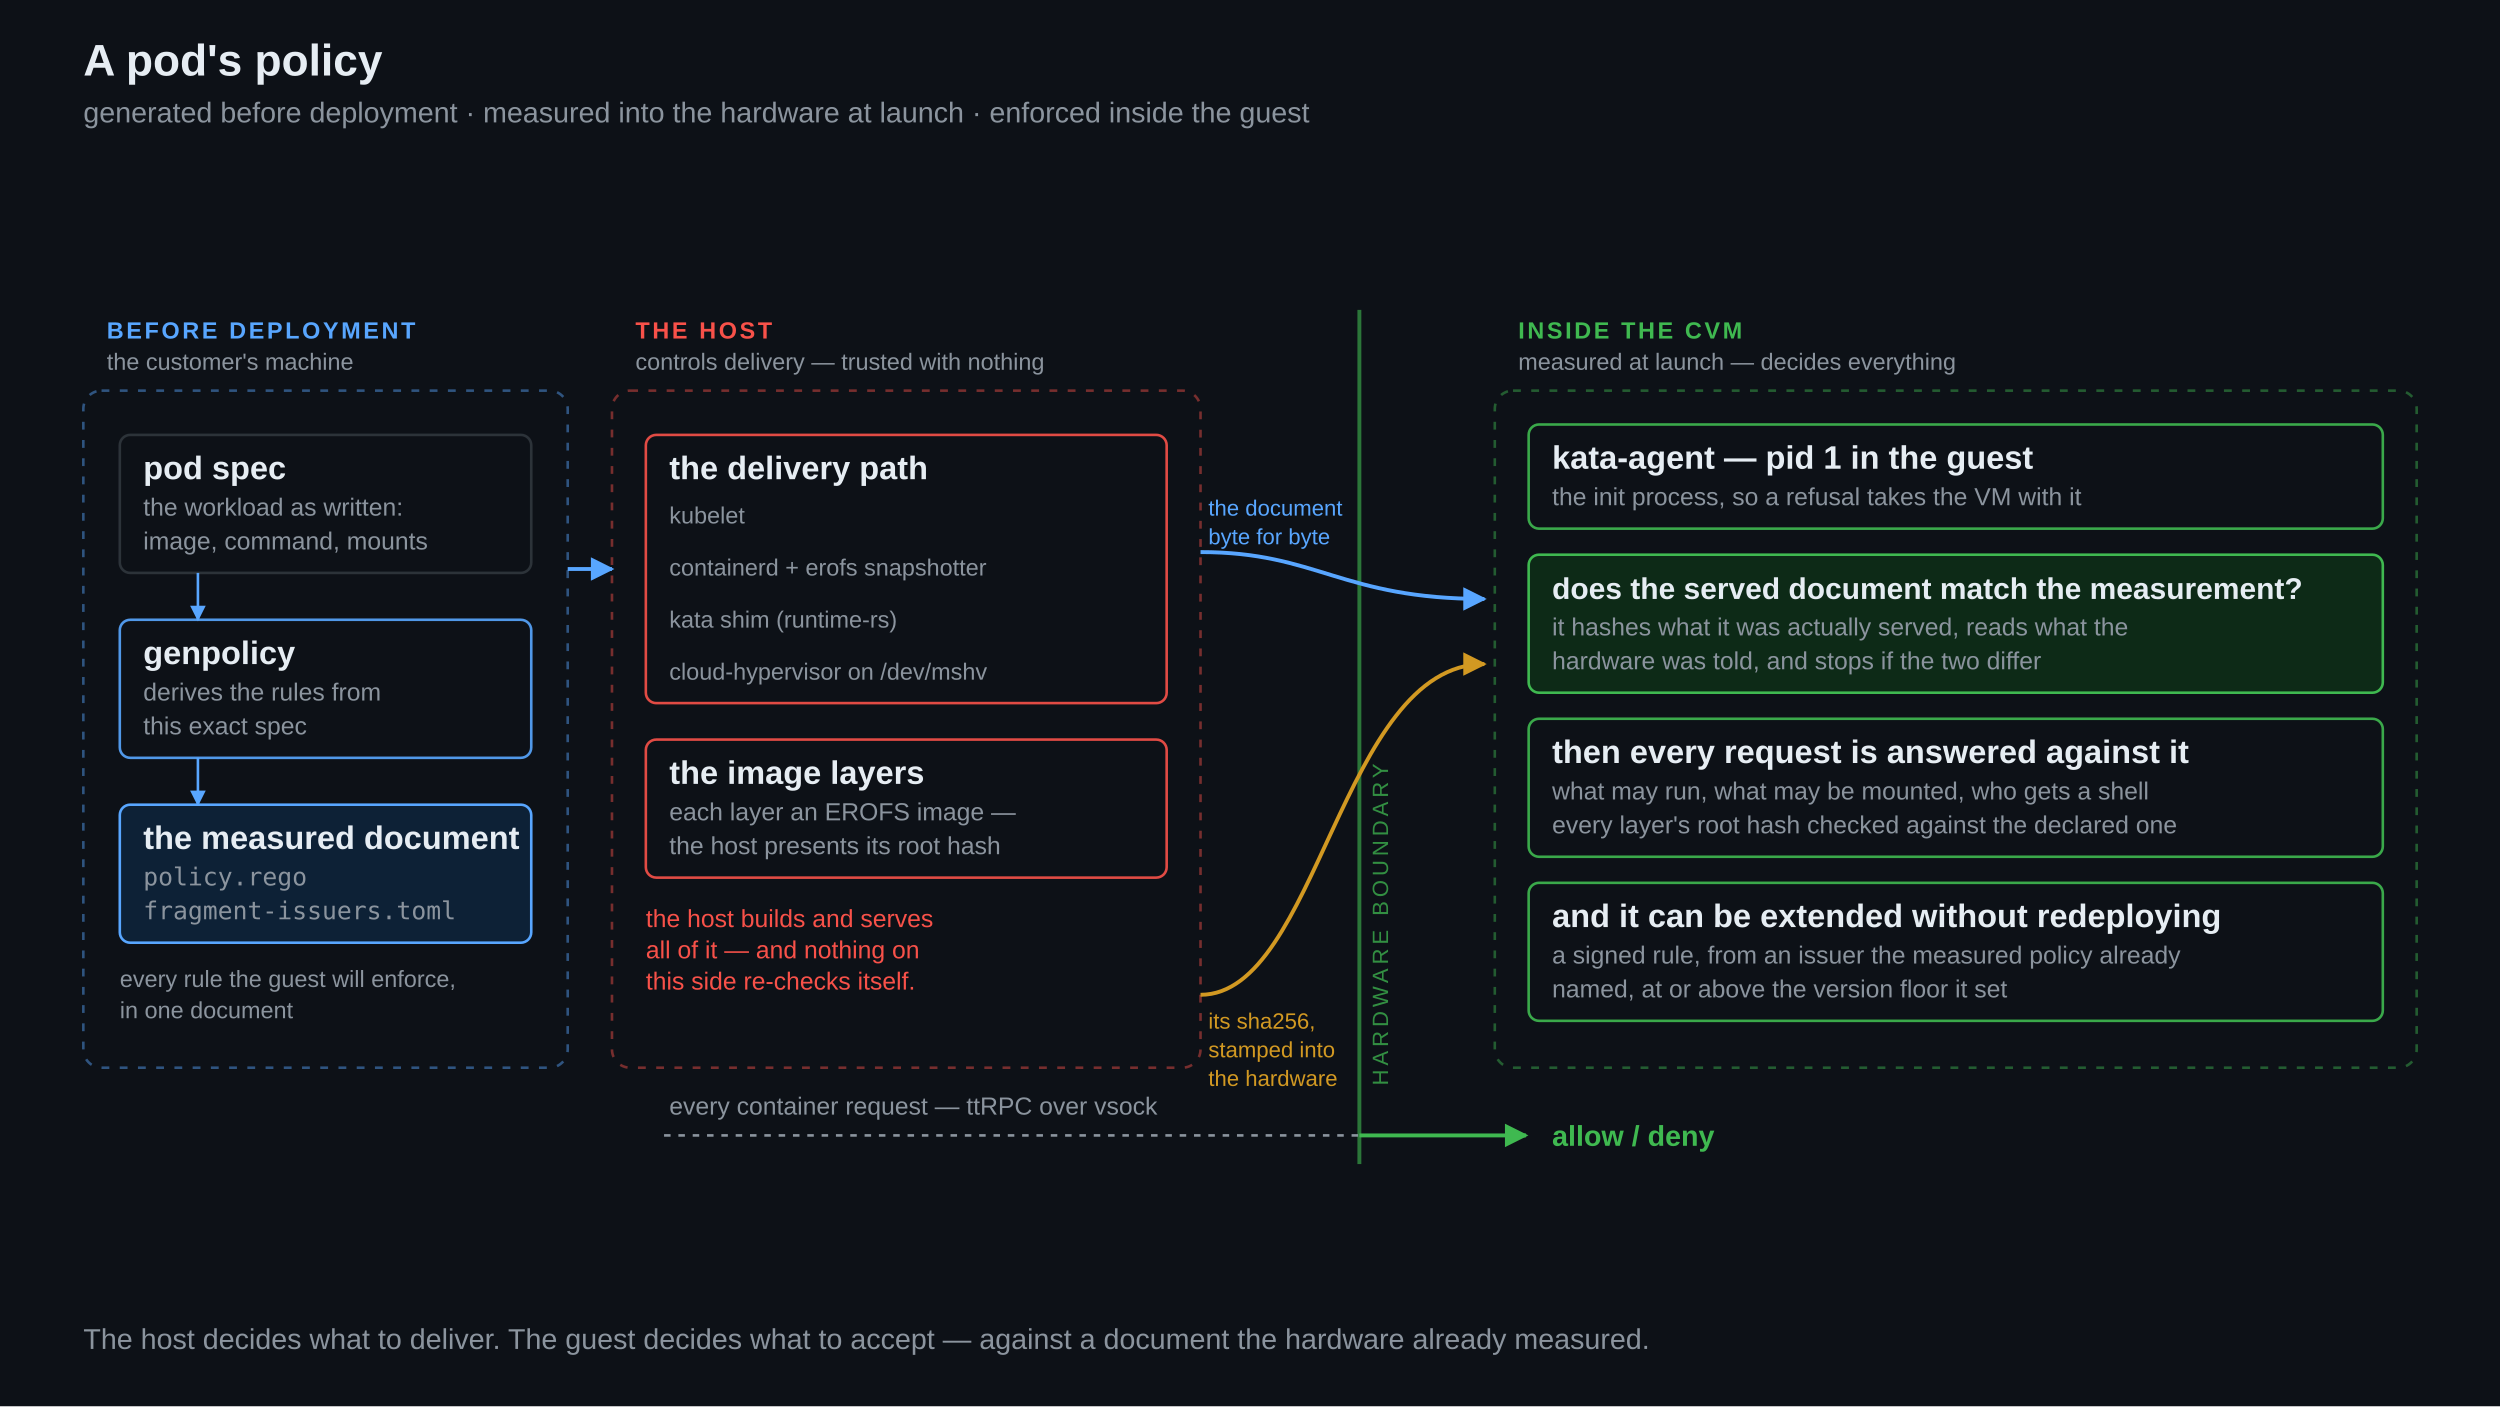
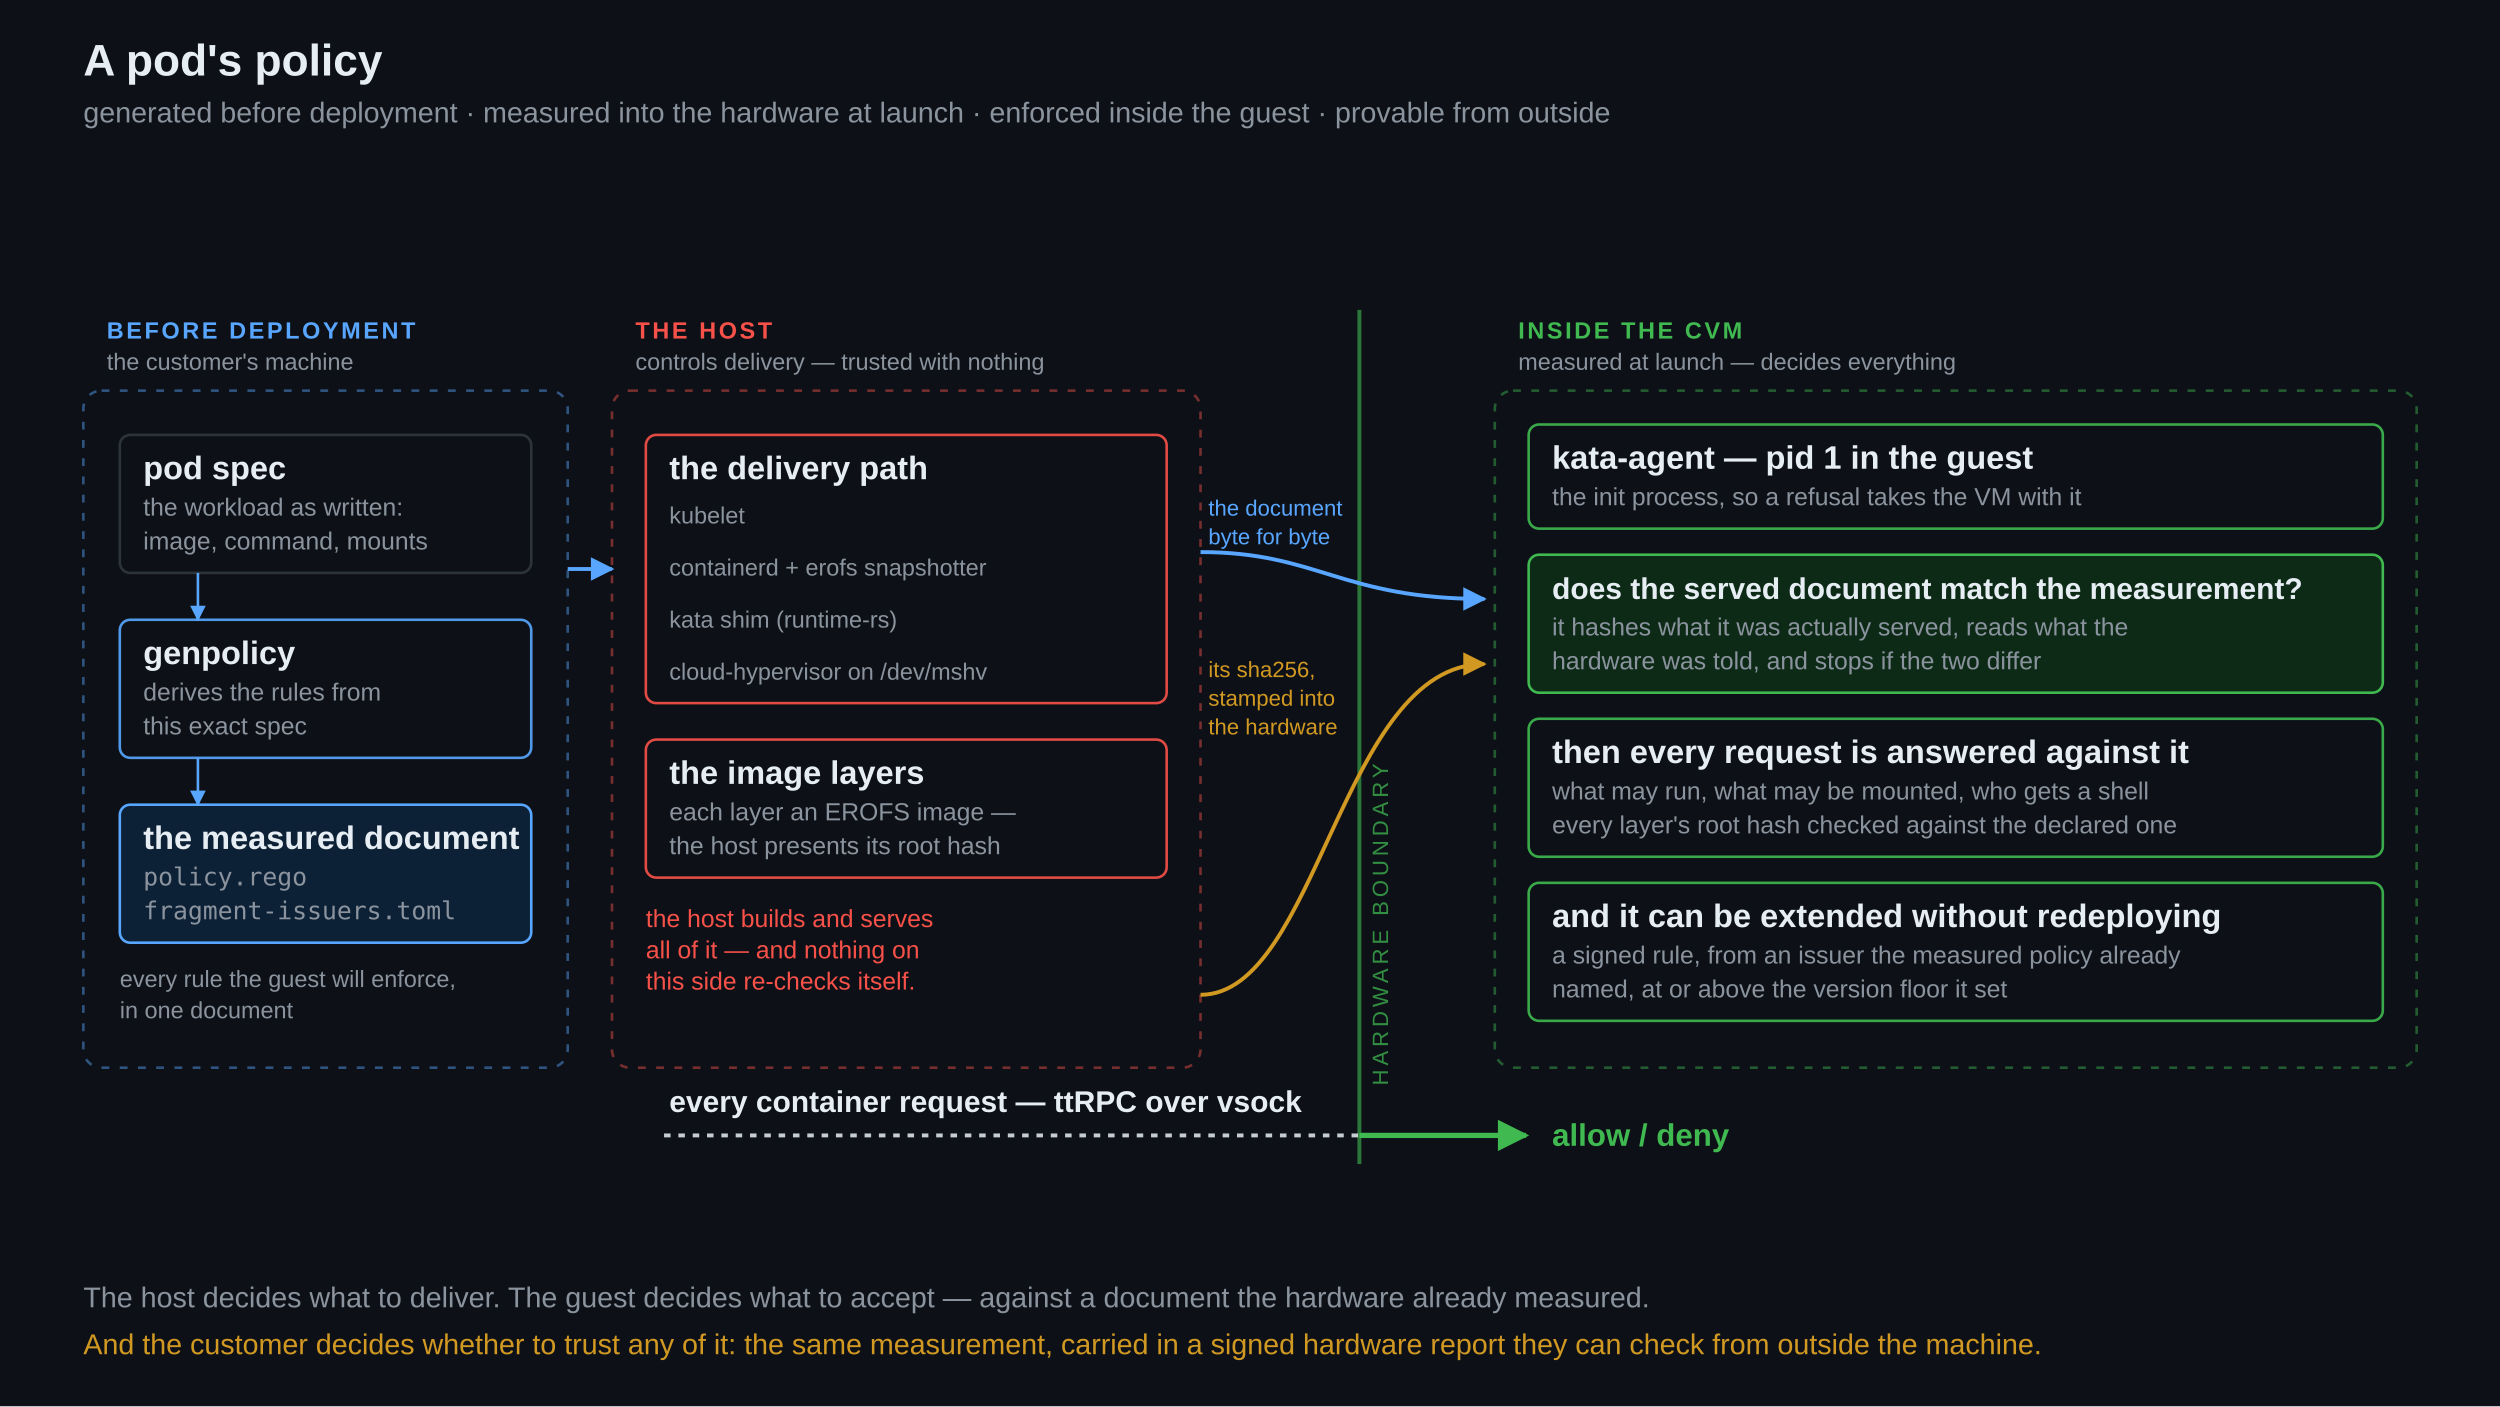
<svg xmlns="http://www.w3.org/2000/svg" width="1920" height="1080" viewBox="0 0 1920 1080">
  <defs>
    <marker id="a-dim" viewBox="0 0 10 10" refX="9" refY="5" markerWidth="6" markerHeight="6" orient="auto-start-reverse">
      <path d="M 0 0 L 10 5 L 0 10 z" fill="#8b949e" />
    </marker>
    <marker id="a-doc" viewBox="0 0 10 10" refX="9" refY="5" markerWidth="6" markerHeight="6" orient="auto-start-reverse">
      <path d="M 0 0 L 10 5 L 0 10 z" fill="#58a6ff" />
    </marker>
    <marker id="a-ok" viewBox="0 0 10 10" refX="9" refY="5" markerWidth="6" markerHeight="6" orient="auto-start-reverse">
      <path d="M 0 0 L 10 5 L 0 10 z" fill="#3fb950" />
    </marker>
    <marker id="a-bad" viewBox="0 0 10 10" refX="9" refY="5" markerWidth="6" markerHeight="6" orient="auto-start-reverse">
      <path d="M 0 0 L 10 5 L 0 10 z" fill="#f85149" />
    </marker>
    <marker id="a-warm" viewBox="0 0 10 10" refX="9" refY="5" markerWidth="6" markerHeight="6" orient="auto-start-reverse">
      <path d="M 0 0 L 10 5 L 0 10 z" fill="#d29922" />
    </marker>
  </defs>
  <rect width="1920" height="1080" fill="#0d1117" />
  <text x="64" y="58" font-family="'Segoe UI', 'Helvetica Neue', Arial, sans-serif" font-size="34" fill="#e6edf3" text-anchor="start" font-weight="600" opacity="1.0">A pod's policy</text>
-   <text x="64" y="94" font-family="'Segoe UI', 'Helvetica Neue', Arial, sans-serif" font-size="22" fill="#8b949e" text-anchor="start" font-weight="normal" opacity="1.0">generated before deployment · measured into the hardware at launch · enforced inside the guest</text>
+   <text x="64" y="94" font-family="'Segoe UI', 'Helvetica Neue', Arial, sans-serif" font-size="22" fill="#8b949e" text-anchor="start" font-weight="normal" opacity="1.0">generated before deployment · measured into the hardware at launch · enforced inside the guest · provable from outside</text>
  <rect x="64" y="300" width="372" height="520" rx="14" fill="none" stroke="#58a6ff" stroke-width="2" opacity="0.45" stroke-dasharray="6 8" />
  <text x="82" y="260" font-family="'Segoe UI', 'Helvetica Neue', Arial, sans-serif" font-size="18" fill="#58a6ff" text-anchor="start" font-weight="700" opacity="1.0" letter-spacing="2">BEFORE DEPLOYMENT</text>
  <text x="82" y="284" font-family="'Segoe UI', 'Helvetica Neue', Arial, sans-serif" font-size="18" fill="#8b949e" text-anchor="start" font-weight="normal" opacity="1.0">the customer's machine</text>
  <rect x="470" y="300" width="452" height="520" rx="14" fill="none" stroke="#f85149" stroke-width="2" opacity="0.45" stroke-dasharray="6 8" />
  <text x="488" y="260" font-family="'Segoe UI', 'Helvetica Neue', Arial, sans-serif" font-size="18" fill="#f85149" text-anchor="start" font-weight="700" opacity="1.0" letter-spacing="2">THE HOST</text>
  <text x="488" y="284" font-family="'Segoe UI', 'Helvetica Neue', Arial, sans-serif" font-size="18" fill="#8b949e" text-anchor="start" font-weight="normal" opacity="1.0">controls delivery — trusted with nothing</text>
  <rect x="1148" y="300" width="708" height="520" rx="14" fill="none" stroke="#3fb950" stroke-width="2" opacity="0.45" stroke-dasharray="6 8" />
  <text x="1166" y="260" font-family="'Segoe UI', 'Helvetica Neue', Arial, sans-serif" font-size="18" fill="#3fb950" text-anchor="start" font-weight="700" opacity="1.0" letter-spacing="2">INSIDE THE CVM</text>
  <text x="1166" y="284" font-family="'Segoe UI', 'Helvetica Neue', Arial, sans-serif" font-size="18" fill="#8b949e" text-anchor="start" font-weight="normal" opacity="1.0">measured at launch — decides everything</text>
  <line x1="1044" y1="238" x2="1044" y2="894" stroke="#3fb950" stroke-width="3" opacity="0.6" />
  <text x="1066" y="710" transform="rotate(-90 1066 710)" font-family="'Segoe UI', Arial, sans-serif" font-size="17" fill="#3fb950" text-anchor="middle" letter-spacing="3" opacity="0.75">HARDWARE BOUNDARY</text>
  <rect x="92" y="334" width="316" height="106" rx="8" fill="none" stroke="#30363d" stroke-width="2" opacity="0.9" />
  <text x="110" y="368" font-family="'Segoe UI', 'Helvetica Neue', Arial, sans-serif" font-size="25" fill="#e6edf3" text-anchor="start" font-weight="600" opacity="1.0">pod spec</text>
  <text x="110" y="396" font-family="'Segoe UI', 'Helvetica Neue', Arial, sans-serif" font-size="19" fill="#8b949e" text-anchor="start" font-weight="normal" opacity="1.0">the workload as written:</text>
  <text x="110" y="422" font-family="'Segoe UI', 'Helvetica Neue', Arial, sans-serif" font-size="19" fill="#8b949e" text-anchor="start" font-weight="normal" opacity="1.0">image, command, mounts</text>
  <line x1="152" y1="440" x2="152" y2="476" stroke="#58a6ff" stroke-width="2" opacity="1.0" marker-end="url(#a-doc)" />
  <rect x="92" y="476" width="316" height="106" rx="8" fill="none" stroke="#58a6ff" stroke-width="2" opacity="0.9" />
  <text x="110" y="510" font-family="'Segoe UI', 'Helvetica Neue', Arial, sans-serif" font-size="25" fill="#e6edf3" text-anchor="start" font-weight="600" opacity="1.0">genpolicy</text>
  <text x="110" y="538" font-family="'Segoe UI', 'Helvetica Neue', Arial, sans-serif" font-size="19" fill="#8b949e" text-anchor="start" font-weight="normal" opacity="1.0">derives the rules from</text>
  <text x="110" y="564" font-family="'Segoe UI', 'Helvetica Neue', Arial, sans-serif" font-size="19" fill="#8b949e" text-anchor="start" font-weight="normal" opacity="1.0">this exact spec</text>
  <line x1="152" y1="582" x2="152" y2="618" stroke="#58a6ff" stroke-width="2" opacity="1.0" marker-end="url(#a-doc)" />
  <rect x="92" y="618" width="316" height="106" rx="8" fill="#0d2136" stroke="#58a6ff" stroke-width="2" opacity="1" />
  <text x="110" y="652" font-family="'Segoe UI', 'Helvetica Neue', Arial, sans-serif" font-size="25" fill="#e6edf3" text-anchor="start" font-weight="600" opacity="1.0">the measured document</text>
  <text x="110" y="680" font-family="ui-monospace, 'Cascadia Mono', Consolas, monospace" font-size="19" fill="#8b949e" text-anchor="start" font-weight="normal" opacity="1.0">policy.rego</text>
  <text x="110" y="706" font-family="ui-monospace, 'Cascadia Mono', Consolas, monospace" font-size="19" fill="#8b949e" text-anchor="start" font-weight="normal" opacity="1.0">fragment-issuers.toml</text>
  <text x="92" y="758" font-family="'Segoe UI', 'Helvetica Neue', Arial, sans-serif" font-size="18" fill="#8b949e" text-anchor="start" font-weight="normal" opacity="1.0">every rule the guest will enforce,</text>
  <text x="92" y="782" font-family="'Segoe UI', 'Helvetica Neue', Arial, sans-serif" font-size="18" fill="#8b949e" text-anchor="start" font-weight="normal" opacity="1.0">in one document</text>
  <path d="M 436 437 C 452 437 454 437 470 437" fill="none" stroke="#58a6ff" stroke-width="3" marker-end="url(#a-doc)" />
  <rect x="496" y="334" width="400" height="206" rx="8" fill="none" stroke="#f85149" stroke-width="2" opacity="0.9" />
  <text x="514" y="368" font-family="'Segoe UI', 'Helvetica Neue', Arial, sans-serif" font-size="25" fill="#e6edf3" text-anchor="start" font-weight="600" opacity="1.0">the delivery path</text>
  <text x="514" y="402" font-family="'Segoe UI', 'Helvetica Neue', Arial, sans-serif" font-size="18" fill="#8b949e" text-anchor="start" font-weight="normal" opacity="1.0">kubelet</text>
  <text x="514" y="442" font-family="'Segoe UI', 'Helvetica Neue', Arial, sans-serif" font-size="18" fill="#8b949e" text-anchor="start" font-weight="normal" opacity="1.0">containerd + erofs snapshotter</text>
  <text x="514" y="482" font-family="'Segoe UI', 'Helvetica Neue', Arial, sans-serif" font-size="18" fill="#8b949e" text-anchor="start" font-weight="normal" opacity="1.0">kata shim (runtime-rs)</text>
  <text x="514" y="522" font-family="'Segoe UI', 'Helvetica Neue', Arial, sans-serif" font-size="18" fill="#8b949e" text-anchor="start" font-weight="normal" opacity="1.0">cloud-hypervisor on /dev/mshv</text>
  <rect x="496" y="568" width="400" height="106" rx="8" fill="none" stroke="#f85149" stroke-width="2" opacity="0.9" />
  <text x="514" y="602" font-family="'Segoe UI', 'Helvetica Neue', Arial, sans-serif" font-size="25" fill="#e6edf3" text-anchor="start" font-weight="600" opacity="1.0">the image layers</text>
  <text x="514" y="630" font-family="'Segoe UI', 'Helvetica Neue', Arial, sans-serif" font-size="19" fill="#8b949e" text-anchor="start" font-weight="normal" opacity="1.0">each layer an EROFS image —</text>
  <text x="514" y="656" font-family="'Segoe UI', 'Helvetica Neue', Arial, sans-serif" font-size="19" fill="#8b949e" text-anchor="start" font-weight="normal" opacity="1.0">the host presents its root hash</text>
  <text x="496" y="712" font-family="'Segoe UI', 'Helvetica Neue', Arial, sans-serif" font-size="19" fill="#f85149" text-anchor="start" font-weight="normal" opacity="1.0">the host builds and serves</text>
  <text x="496" y="736" font-family="'Segoe UI', 'Helvetica Neue', Arial, sans-serif" font-size="19" fill="#f85149" text-anchor="start" font-weight="normal" opacity="1.0">all of it — and nothing on</text>
  <text x="496" y="760" font-family="'Segoe UI', 'Helvetica Neue', Arial, sans-serif" font-size="19" fill="#f85149" text-anchor="start" font-weight="normal" opacity="1.0">this side re-checks itself.</text>
  <path d="M 922 424 C 1012 424 1030 460 1140 460" fill="none" stroke="#58a6ff" stroke-width="3" marker-end="url(#a-doc)" />
  <text x="928" y="396" font-family="'Segoe UI', 'Helvetica Neue', Arial, sans-serif" font-size="17" fill="#58a6ff" text-anchor="start" font-weight="normal" opacity="1.0">the document</text>
  <text x="928" y="418" font-family="'Segoe UI', 'Helvetica Neue', Arial, sans-serif" font-size="17" fill="#58a6ff" text-anchor="start" font-weight="normal" opacity="1.0">byte for byte</text>
  <path d="M 922 764 C 1012 764 1030 510 1140 510" fill="none" stroke="#d29922" stroke-width="3" marker-end="url(#a-warm)" />
-   <text x="928" y="790" font-family="'Segoe UI', 'Helvetica Neue', Arial, sans-serif" font-size="17" fill="#d29922" text-anchor="start" font-weight="normal" opacity="1.0">its sha256,</text>
-   <text x="928" y="812" font-family="'Segoe UI', 'Helvetica Neue', Arial, sans-serif" font-size="17" fill="#d29922" text-anchor="start" font-weight="normal" opacity="1.0">stamped into</text>
-   <text x="928" y="834" font-family="'Segoe UI', 'Helvetica Neue', Arial, sans-serif" font-size="17" fill="#d29922" text-anchor="start" font-weight="normal" opacity="1.0">the hardware</text>
+   <text x="928" y="520" font-family="'Segoe UI', 'Helvetica Neue', Arial, sans-serif" font-size="17" fill="#d29922" text-anchor="start" font-weight="normal" opacity="1.0">its sha256,</text>
+   <text x="928" y="542" font-family="'Segoe UI', 'Helvetica Neue', Arial, sans-serif" font-size="17" fill="#d29922" text-anchor="start" font-weight="normal" opacity="1.0">stamped into</text>
+   <text x="928" y="564" font-family="'Segoe UI', 'Helvetica Neue', Arial, sans-serif" font-size="17" fill="#d29922" text-anchor="start" font-weight="normal" opacity="1.0">the hardware</text>
  <rect x="1174" y="326" width="656" height="80" rx="8" fill="none" stroke="#3fb950" stroke-width="2" opacity="0.9" />
  <text x="1192" y="360" font-family="'Segoe UI', 'Helvetica Neue', Arial, sans-serif" font-size="25" fill="#e6edf3" text-anchor="start" font-weight="600" opacity="1.0">kata-agent — pid 1 in the guest</text>
  <text x="1192" y="388" font-family="'Segoe UI', 'Helvetica Neue', Arial, sans-serif" font-size="19" fill="#8b949e" text-anchor="start" font-weight="normal" opacity="1.0">the init process, so a refusal takes the VM with it</text>
  <rect x="1174" y="426" width="656" height="106" rx="8" fill="#0d2a17" stroke="#3fb950" stroke-width="2" opacity="1" />
  <text x="1192" y="460" font-family="'Segoe UI', 'Helvetica Neue', Arial, sans-serif" font-size="23" fill="#e6edf3" text-anchor="start" font-weight="600" opacity="1.0">does the served document match the measurement?</text>
  <text x="1192" y="488" font-family="'Segoe UI', 'Helvetica Neue', Arial, sans-serif" font-size="19" fill="#8b949e" text-anchor="start" font-weight="normal" opacity="1.0">it hashes what it was actually served, reads what the</text>
  <text x="1192" y="514" font-family="'Segoe UI', 'Helvetica Neue', Arial, sans-serif" font-size="19" fill="#8b949e" text-anchor="start" font-weight="normal" opacity="1.0">hardware was told, and stops if the two differ</text>
  <rect x="1174" y="552" width="656" height="106" rx="8" fill="none" stroke="#3fb950" stroke-width="2" opacity="0.9" />
  <text x="1192" y="586" font-family="'Segoe UI', 'Helvetica Neue', Arial, sans-serif" font-size="25" fill="#e6edf3" text-anchor="start" font-weight="600" opacity="1.0">then every request is answered against it</text>
  <text x="1192" y="614" font-family="'Segoe UI', 'Helvetica Neue', Arial, sans-serif" font-size="19" fill="#8b949e" text-anchor="start" font-weight="normal" opacity="1.0">what may run, what may be mounted, who gets a shell</text>
  <text x="1192" y="640" font-family="'Segoe UI', 'Helvetica Neue', Arial, sans-serif" font-size="19" fill="#8b949e" text-anchor="start" font-weight="normal" opacity="1.0">every layer's root hash checked against the declared one</text>
  <rect x="1174" y="678" width="656" height="106" rx="8" fill="none" stroke="#3fb950" stroke-width="2" opacity="0.9" />
  <text x="1192" y="712" font-family="'Segoe UI', 'Helvetica Neue', Arial, sans-serif" font-size="25" fill="#e6edf3" text-anchor="start" font-weight="600" opacity="1.0">and it can be extended without redeploying</text>
  <text x="1192" y="740" font-family="'Segoe UI', 'Helvetica Neue', Arial, sans-serif" font-size="19" fill="#8b949e" text-anchor="start" font-weight="normal" opacity="1.0">a signed rule, from an issuer the measured policy already</text>
  <text x="1192" y="766" font-family="'Segoe UI', 'Helvetica Neue', Arial, sans-serif" font-size="19" fill="#8b949e" text-anchor="start" font-weight="normal" opacity="1.0">named, at or above the version floor it set</text>
-   <line x1="510" y1="872" x2="1044" y2="872" stroke="#8b949e" stroke-width="2" opacity="1.0" stroke-dasharray="5 6" />
-   <line x1="1044" y1="872" x2="1172" y2="872" stroke="#3fb950" stroke-width="3" opacity="1.0" marker-end="url(#a-ok)" />
-   <text x="514" y="856" font-family="'Segoe UI', 'Helvetica Neue', Arial, sans-serif" font-size="19" fill="#8b949e" text-anchor="start" font-weight="normal" opacity="1.0">every container request — ttRPC over vsock</text>
-   <text x="1192" y="880" font-family="'Segoe UI', 'Helvetica Neue', Arial, sans-serif" font-size="22" fill="#3fb950" text-anchor="start" font-weight="600" opacity="1.0">allow / deny</text>
-   <text x="64" y="1036" font-family="'Segoe UI', 'Helvetica Neue', Arial, sans-serif" font-size="22" fill="#8b949e" text-anchor="start" font-weight="normal" opacity="1.0">The host decides what to deliver. The guest decides what to accept — against a document the hardware already measured.</text>
+   <line x1="510" y1="872" x2="1044" y2="872" stroke="#e6edf3" stroke-width="3" opacity="0.85" stroke-dasharray="5 6" />
+   <line x1="1044" y1="872" x2="1172" y2="872" stroke="#3fb950" stroke-width="4" opacity="1.0" marker-end="url(#a-ok)" />
+   <text x="514" y="854" font-family="'Segoe UI', 'Helvetica Neue', Arial, sans-serif" font-size="23" fill="#e6edf3" text-anchor="start" font-weight="600" opacity="1.0">every container request — ttRPC over vsock</text>
+   <text x="1192" y="880" font-family="'Segoe UI', 'Helvetica Neue', Arial, sans-serif" font-size="24" fill="#3fb950" text-anchor="start" font-weight="700" opacity="1.0">allow / deny</text>
+   <text x="64" y="1004" font-family="'Segoe UI', 'Helvetica Neue', Arial, sans-serif" font-size="22" fill="#8b949e" text-anchor="start" font-weight="normal" opacity="1.0">The host decides what to deliver. The guest decides what to accept — against a document the hardware already measured.</text>
+   <text x="64" y="1040" font-family="'Segoe UI', 'Helvetica Neue', Arial, sans-serif" font-size="22" fill="#d29922" text-anchor="start" font-weight="normal" opacity="1.0">And the customer decides whether to trust any of it: the same measurement, carried in a signed hardware report they can check from outside the machine.</text>
</svg>
